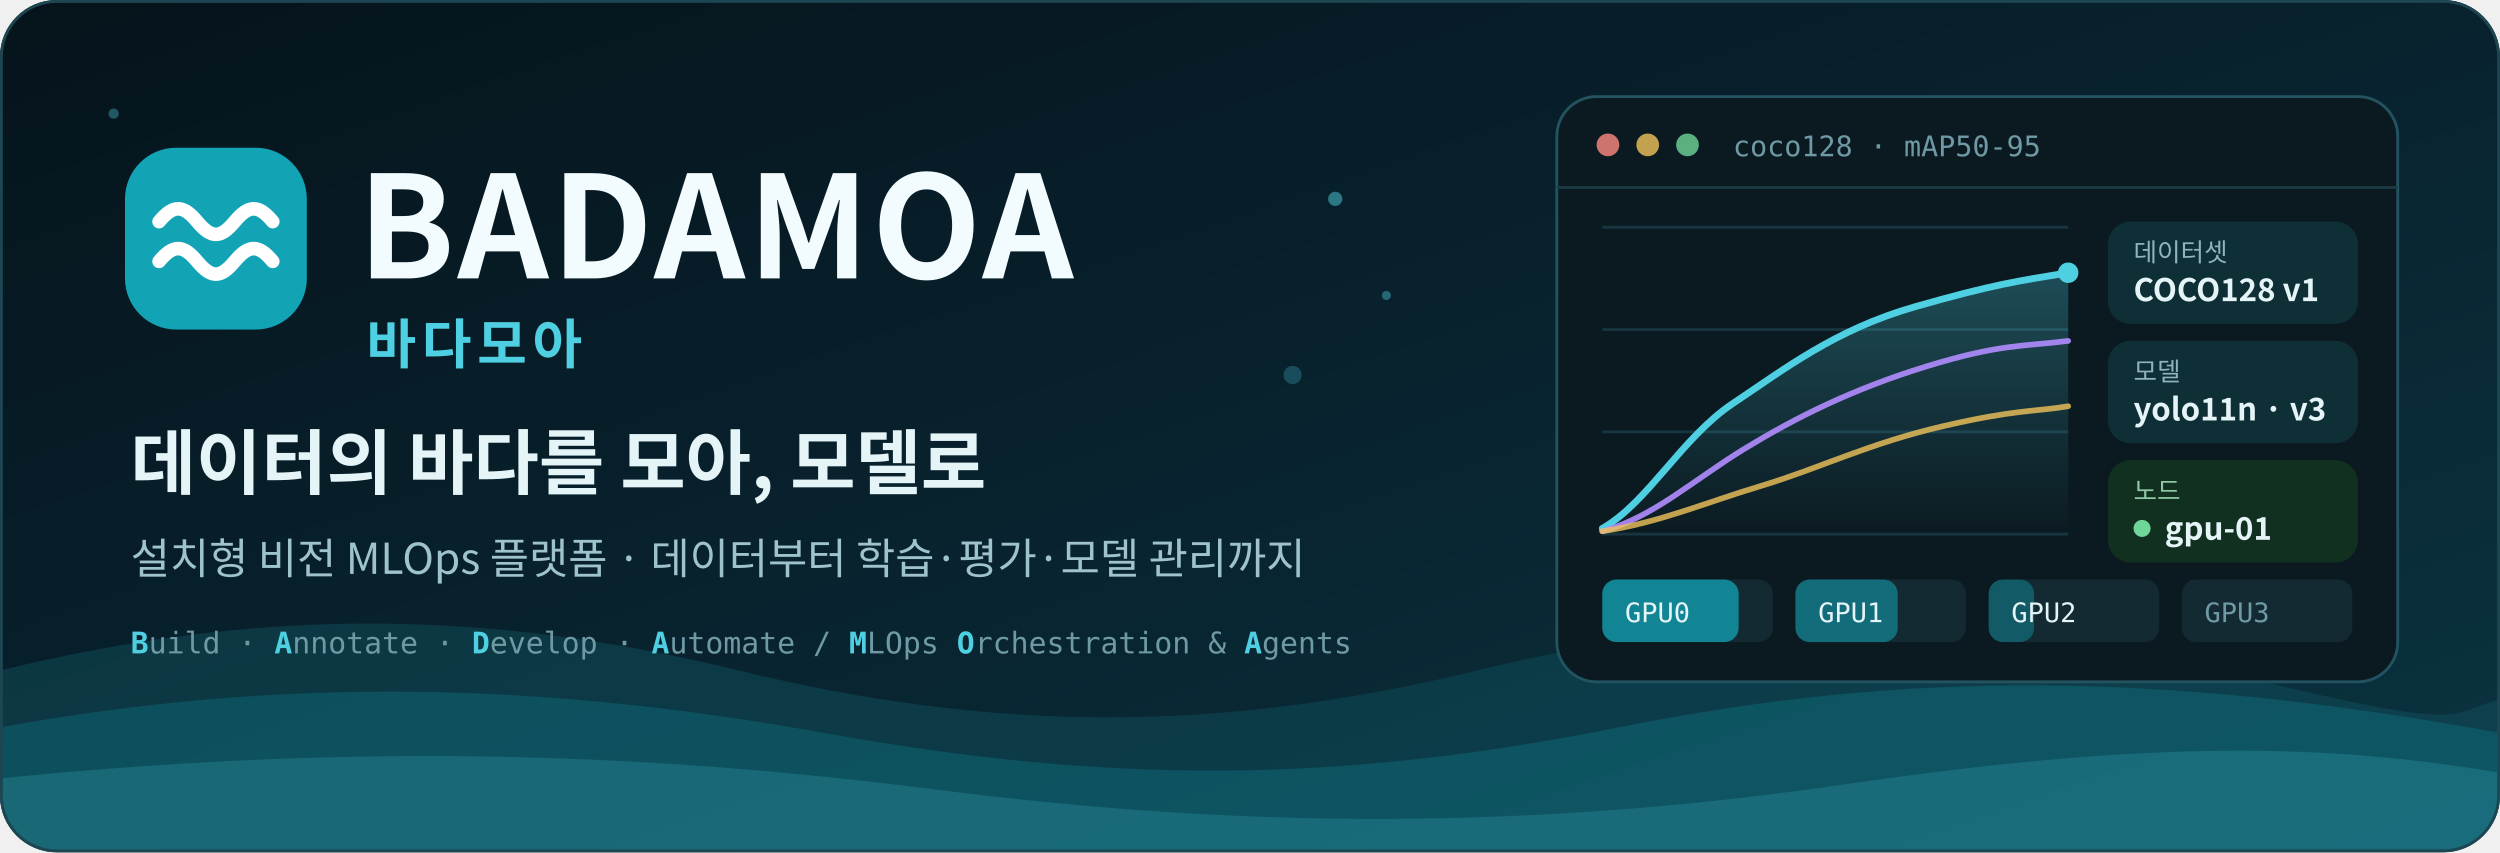
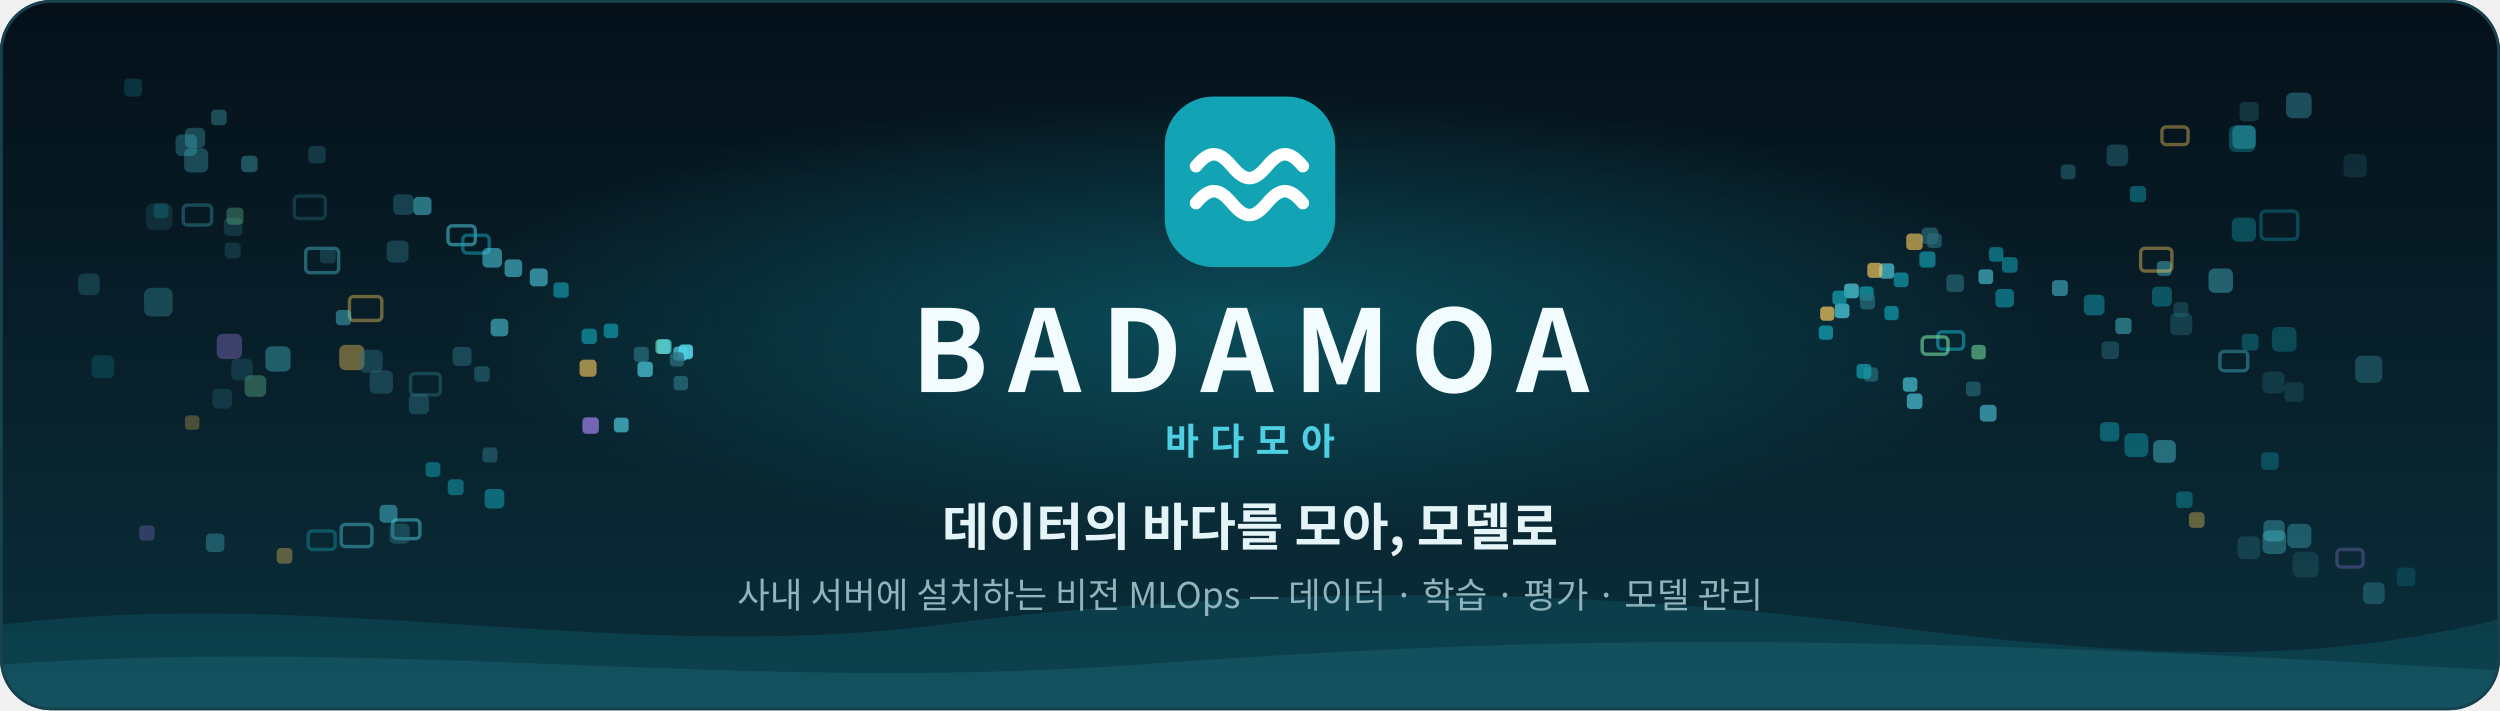
- <svg xmlns="http://www.w3.org/2000/svg" width="880" height="300" viewBox="0 0 880 300" role="img" aria-label="BADAMOA 바다모아 — 데이터의 바다를 모아, 모델로">
+ <svg xmlns="http://www.w3.org/2000/svg" width="880" height="250" viewBox="0 0 880 250" role="img" aria-label="BADAMOA 바다모아 — 데이터의 바다를 모아, 모델로">
  <defs>
-     <linearGradient id="sea" x1="0" y1="0" x2="1" y2="1">
-       <stop offset="0" stop-color="#06131b" />
-       <stop offset="0.55" stop-color="#082430" />
-       <stop offset="1" stop-color="#0b3441" />
+     <linearGradient id="sea" x1="0" y1="0" x2="0" y2="1">
+       <stop offset="0" stop-color="#051019" />
+       <stop offset="1" stop-color="#0a2f3b" />
    </linearGradient>
-     <linearGradient id="glow" x1="0" y1="0" x2="0" y2="1">
-       <stop offset="0" stop-color="#4fd0e2" stop-opacity="0.35" />
-       <stop offset="1" stop-color="#4fd0e2" stop-opacity="0" />
-     </linearGradient>
-     <linearGradient id="curveFill" x1="0" y1="0" x2="0" y2="1">
-       <stop offset="0" stop-color="#4fd0e2" stop-opacity="0.28" />
-       <stop offset="1" stop-color="#4fd0e2" stop-opacity="0" />
-     </linearGradient>
-     <clipPath id="card">
-       <rect width="880" height="300" rx="20" />
+     <radialGradient id="glow" cx="0.5" cy="0.45" r="0.32">
+       <stop offset="0" stop-color="#12a3b5" stop-opacity="0.35" />
+       <stop offset="1" stop-color="#12a3b5" stop-opacity="0" />
+     </radialGradient>
+     <clipPath id="c">
+       <rect width="880" height="250" rx="18" />
    </clipPath>
-     <style>
-       .ko { font-family: "Pretendard", "Apple SD Gothic Neo", "Malgun Gothic", "Noto Sans KR", "Noto Sans CJK KR", sans-serif; }
-       .mono { font-family: "JetBrains Mono", "Cascadia Code", Consolas, "SFMono-Regular", monospace; }
-     </style>
  </defs>
-   <g clip-path="url(#card)">
-     <rect width="880" height="300" fill="url(#sea)" />
-     <path d="M0 236 C 90 214, 170 214, 260 236 S 430 258, 520 236 S 690 214, 780 236 S 860 252, 880 246 V300 H0 Z" fill="#0f4a57" opacity="0.55" />
-     <path d="M0 256 C 100 238, 190 240, 290 258 S 470 276, 570 256 S 760 236, 880 258 V300 H0 Z" fill="#12a3b5" opacity="0.22" />
-     <path d="M0 274 C 120 262, 220 264, 330 278 S 540 292, 650 276 S 820 262, 880 272 V300 H0 Z" fill="#4fd0e2" opacity="0.18" />
-     <g fill="#4fd0e2">
-       <circle cx="470" cy="70" r="2.5" opacity="0.5" />
-       <circle cx="488" cy="104" r="1.6" opacity="0.4" />
-       <circle cx="455" cy="132" r="3.2" opacity="0.25" />
-       <circle cx="40" cy="40" r="1.8" opacity="0.35" />
-     </g>
+   <g clip-path="url(#c)">
+     <rect width="880" height="250" fill="url(#sea)" />
+     <rect width="880" height="250" fill="url(#glow)" />
+     <rect x="103.6" y="69.0" width="10.9" height="7.9" rx="1.5" fill="none" stroke="#2a6f7d" stroke-width="1.2" opacity="0.38" />
+     <rect x="157.6" y="168.7" width="5.6" height="5.6" rx="1.4" fill="#12a3b5" opacity="0.52" />
+     <rect x="50.7" y="101.3" width="10.1" height="10.1" rx="2.5" fill="#4fd0e2" opacity="0.24" />
+     <rect x="157.7" y="79.5" width="9.6" height="6.6" rx="1.5" fill="none" stroke="#4fd0e2" stroke-width="1.2" opacity="0.52" />
+     <rect x="212.5" y="113.9" width="5.1" height="5.1" rx="1.3" fill="#12a3b5" opacity="0.66" />
+     <rect x="177.6" y="91.3" width="6.2" height="6.2" rx="1.5" fill="#4fd0e2" opacity="0.57" />
+     <rect x="43.7" y="27.7" width="6.3" height="6.3" rx="1.6" fill="#12a3b5" opacity="0.23" />
+     <rect x="133.6" y="177.7" width="6.3" height="6.3" rx="1.6" fill="#4fd0e2" opacity="0.46" />
+     <rect x="86.1" y="132.1" width="7.6" height="7.6" rx="1.9" fill="#6fd69a" opacity="0.33" />
+     <rect x="162.9" y="82.8" width="9.3" height="6.3" rx="1.5" fill="none" stroke="#12a3b5" stroke-width="1.2" opacity="0.53" />
+     <rect x="138.4" y="68.4" width="7.2" height="7.2" rx="1.8" fill="#2a6f7d" opacity="0.47" />
+     <rect x="204.7" y="115.7" width="5.4" height="5.4" rx="1.4" fill="#12a3b5" opacity="0.64" />
+     <rect x="51.4" y="71.6" width="9.3" height="9.3" rx="2.3" fill="#2a6f7d" opacity="0.25" />
+     <rect x="170.6" y="172.1" width="6.9" height="6.9" rx="1.7" fill="#12a3b5" opacity="0.55" />
+     <rect x="108.5" y="186.9" width="9.5" height="6.5" rx="1.5" fill="none" stroke="#12a3b5" stroke-width="1.2" opacity="0.39" />
+     <rect x="194.8" y="99.4" width="5.4" height="5.4" rx="1.3" fill="#12a3b5" opacity="0.61" />
+     <rect x="130.1" y="130.4" width="8.2" height="8.2" rx="2.0" fill="#2a6f7d" opacity="0.45" />
+     <rect x="123.0" y="104.4" width="11.4" height="8.4" rx="1.5" fill="none" stroke="#f0c35a" stroke-width="1.2" opacity="0.43" />
+     <rect x="65.1" y="146.2" width="5.1" height="5.1" rx="1.3" fill="#f0c35a" opacity="0.28" />
+     <rect x="27.5" y="96.3" width="7.6" height="7.6" rx="1.9" fill="#4fd0e2" opacity="0.18" />
+     <rect x="143.9" y="138.7" width="7.1" height="7.1" rx="1.8" fill="#2a6f7d" opacity="0.48" />
+     <rect x="118.2" y="109.1" width="5.4" height="5.4" rx="1.4" fill="#4fd0e2" opacity="0.42" />
+     <rect x="237.0" y="122.0" width="5.0" height="5.0" rx="1.3" fill="#4fd0e2" opacity="0.72" />
+     <rect x="65.1" y="45.0" width="7.1" height="7.1" rx="1.8" fill="#4fd0e2" opacity="0.28" />
+     <rect x="64.5" y="72.2" width="10.0" height="7.0" rx="1.5" fill="none" stroke="#4fd0e2" stroke-width="1.2" opacity="0.28" />
+     <rect x="138.2" y="183.0" width="9.6" height="6.6" rx="1.5" fill="none" stroke="#4fd0e2" stroke-width="1.2" opacity="0.47" />
+     <rect x="107.6" y="87.4" width="11.6" height="8.6" rx="1.5" fill="none" stroke="#4fd0e2" stroke-width="1.2" opacity="0.39" />
+     <rect x="230.7" y="119.4" width="5.2" height="5.2" rx="1.3" fill="#6fd69a" opacity="0.71" />
+     <rect x="169.8" y="87.3" width="6.9" height="6.9" rx="1.7" fill="#4fd0e2" opacity="0.55" />
+     <rect x="81.4" y="126.3" width="7.6" height="7.6" rx="1.9" fill="#2a6f7d" opacity="0.32" />
+     <rect x="237.1" y="132.3" width="5.1" height="5.1" rx="1.3" fill="#2a6f7d" opacity="0.72" />
+     <rect x="76.3" y="117.5" width="8.9" height="8.9" rx="2.2" fill="#b18cff" opacity="0.31" />
+     <rect x="74.8" y="136.9" width="6.9" height="6.9" rx="1.7" fill="#2a6f7d" opacity="0.31" />
+     <rect x="231.3" y="119.5" width="5.1" height="5.1" rx="1.3" fill="#4fd0e2" opacity="0.71" />
+     <rect x="137.1" y="184.3" width="7.1" height="7.1" rx="1.8" fill="#2a6f7d" opacity="0.47" />
+     <rect x="169.8" y="157.5" width="5.3" height="5.3" rx="1.3" fill="#2a6f7d" opacity="0.55" />
+     <rect x="136.1" y="84.7" width="7.7" height="7.7" rx="1.9" fill="#2a6f7d" opacity="0.46" />
+     <rect x="120.1" y="184.6" width="10.8" height="7.8" rx="1.5" fill="none" stroke="#4fd0e2" stroke-width="1.2" opacity="0.42" />
+     <rect x="159.3" y="122.1" width="6.7" height="6.7" rx="1.7" fill="#2a6f7d" opacity="0.52" />
+     <rect x="172.7" y="112.2" width="6.2" height="6.2" rx="1.6" fill="#4fd0e2" opacity="0.56" />
+     <rect x="186.5" y="94.5" width="6.3" height="6.3" rx="1.6" fill="#4fd0e2" opacity="0.59" />
+     <rect x="78.8" y="76.6" width="6.5" height="6.5" rx="1.6" fill="#2a6f7d" opacity="0.32" />
+     <rect x="149.8" y="162.7" width="5.2" height="5.2" rx="1.3" fill="#12a3b5" opacity="0.50" />
+     <rect x="204.0" y="126.6" width="6.0" height="6.0" rx="1.5" fill="#f0c35a" opacity="0.64" />
+     <rect x="145.5" y="69.3" width="6.4" height="6.4" rx="1.6" fill="#4fd0e2" opacity="0.49" />
+     <rect x="64.8" y="52.2" width="8.5" height="8.5" rx="2.1" fill="#4fd0e2" opacity="0.28" />
+     <rect x="144.5" y="131.5" width="10.5" height="7.5" rx="1.5" fill="none" stroke="#2a6f7d" stroke-width="1.2" opacity="0.48" />
+     <rect x="74.3" y="38.6" width="5.5" height="5.5" rx="1.4" fill="#4fd0e2" opacity="0.30" />
+     <rect x="223.1" y="122.1" width="5.3" height="5.3" rx="1.3" fill="#2a6f7d" opacity="0.69" />
+     <rect x="93.4" y="121.9" width="8.9" height="8.9" rx="2.2" fill="#4fd0e2" opacity="0.35" />
+     <rect x="216.1" y="147.0" width="5.2" height="5.2" rx="1.3" fill="#4fd0e2" opacity="0.67" />
+     <rect x="61.8" y="47.3" width="7.6" height="7.6" rx="1.9" fill="#4fd0e2" opacity="0.27" />
+     <rect x="79.1" y="85.4" width="5.6" height="5.6" rx="1.4" fill="#2a6f7d" opacity="0.32" />
+     <rect x="112.6" y="87.1" width="5.6" height="5.6" rx="1.4" fill="#2a6f7d" opacity="0.40" />
+     <rect x="119.4" y="121.4" width="8.9" height="8.9" rx="2.2" fill="#f0c35a" opacity="0.42" />
+     <rect x="238.9" y="121.2" width="5.0" height="5.0" rx="1.3" fill="#4fd0e2" opacity="0.73" />
+     <rect x="32.2" y="125.1" width="8.0" height="8.0" rx="2.0" fill="#12a3b5" opacity="0.20" />
+     <rect x="97.4" y="192.9" width="5.5" height="5.5" rx="1.4" fill="#f0c35a" opacity="0.36" />
+     <rect x="54.1" y="71.6" width="5.2" height="5.2" rx="1.3" fill="#12a3b5" opacity="0.25" />
+     <rect x="205.0" y="146.9" width="5.8" height="5.8" rx="1.4" fill="#b18cff" opacity="0.64" />
+     <rect x="224.4" y="127.3" width="5.4" height="5.4" rx="1.3" fill="#4fd0e2" opacity="0.69" />
+     <rect x="72.5" y="187.8" width="6.5" height="6.5" rx="1.6" fill="#4fd0e2" opacity="0.30" />
+     <rect x="49.0" y="184.9" width="5.4" height="5.4" rx="1.4" fill="#b18cff" opacity="0.24" />
+     <rect x="238.9" y="121.5" width="5.0" height="5.0" rx="1.3" fill="#4fd0e2" opacity="0.73" />
+     <rect x="84.9" y="54.8" width="5.8" height="5.8" rx="1.5" fill="#4fd0e2" opacity="0.33" />
+     <rect x="166.9" y="128.9" width="5.5" height="5.5" rx="1.4" fill="#2a6f7d" opacity="0.54" />
+     <rect x="108.5" y="51.4" width="6.1" height="6.1" rx="1.5" fill="#2a6f7d" opacity="0.39" />
+     <rect x="235.8" y="124.0" width="5.0" height="5.0" rx="1.3" fill="#2a6f7d" opacity="0.72" />
+     <rect x="126.6" y="123.1" width="8.1" height="8.1" rx="2.0" fill="#2a6f7d" opacity="0.44" />
+     <rect x="79.7" y="73.1" width="6.0" height="6.0" rx="1.5" fill="#6fd69a" opacity="0.32" />
+     <rect x="759.2" y="91.9" width="5.2" height="5.2" rx="1.3" fill="#4fd0e2" opacity="0.42" />
+     <rect x="663.3" y="107.7" width="5.0" height="5.0" rx="1.3" fill="#12a3b5" opacity="0.67" />
+     <rect x="704.7" y="90.5" width="5.5" height="5.5" rx="1.4" fill="#12a3b5" opacity="0.56" />
+     <rect x="788.3" y="35.9" width="6.8" height="6.8" rx="1.7" fill="#2a6f7d" opacity="0.35" />
+     <rect x="843.7" y="199.8" width="6.5" height="6.5" rx="1.6" fill="#12a3b5" opacity="0.21" />
+     <rect x="744.6" y="111.9" width="5.7" height="5.7" rx="1.4" fill="#4fd0e2" opacity="0.46" />
+     <rect x="675.6" y="88.5" width="5.7" height="5.7" rx="1.4" fill="#12a3b5" opacity="0.64" />
+     <rect x="796.4" y="130.8" width="7.7" height="7.7" rx="1.9" fill="#2a6f7d" opacity="0.33" />
+     <rect x="682.1" y="116.8" width="9.1" height="6.1" rx="1.5" fill="none" stroke="#12a3b5" stroke-width="1.2" opacity="0.62" />
+     <rect x="693.9" y="121.4" width="5.1" height="5.1" rx="1.3" fill="#6fd69a" opacity="0.59" />
+     <rect x="692.0" y="134.3" width="5.2" height="5.2" rx="1.3" fill="#2a6f7d" opacity="0.60" />
+     <rect x="676.4" y="80.1" width="5.8" height="5.8" rx="1.5" fill="#2a6f7d" opacity="0.64" />
+     <rect x="700.1" y="87.0" width="5.1" height="5.1" rx="1.3" fill="#12a3b5" opacity="0.58" />
+     <rect x="765.1" y="106.4" width="5.2" height="5.2" rx="1.3" fill="#2a6f7d" opacity="0.41" />
+     <rect x="741.5" y="50.9" width="7.6" height="7.6" rx="1.9" fill="#2a6f7d" opacity="0.47" />
+     <rect x="829.0" y="125.2" width="9.6" height="9.6" rx="2.4" fill="#4fd0e2" opacity="0.24" />
+     <rect x="795.9" y="159.2" width="6.2" height="6.2" rx="1.5" fill="#12a3b5" opacity="0.33" />
+     <rect x="763.9" y="110.2" width="7.8" height="7.8" rx="1.9" fill="#2a6f7d" opacity="0.41" />
+     <rect x="804.1" y="134.6" width="6.8" height="6.8" rx="1.7" fill="#2a6f7d" opacity="0.31" />
+     <rect x="725.4" y="57.9" width="5.2" height="5.2" rx="1.3" fill="#2a6f7d" opacity="0.51" />
+     <rect x="799.7" y="115.1" width="8.7" height="8.7" rx="2.2" fill="#12a3b5" opacity="0.32" />
+     <rect x="822.6" y="193.4" width="9.2" height="6.2" rx="1.5" fill="none" stroke="#b18cff" stroke-width="1.2" opacity="0.26" />
+     <rect x="747.8" y="152.5" width="8.4" height="8.4" rx="2.1" fill="#12a3b5" opacity="0.45" />
+     <rect x="656.1" y="129.3" width="5.0" height="5.0" rx="1.3" fill="#2a6f7d" opacity="0.69" />
+     <rect x="649.1" y="99.8" width="5.2" height="5.2" rx="1.3" fill="#4fd0e2" opacity="0.71" />
+     <rect x="796.7" y="183.1" width="7.5" height="7.5" rx="1.9" fill="#4fd0e2" opacity="0.33" />
+     <rect x="702.4" y="101.7" width="6.5" height="6.5" rx="1.6" fill="#12a3b5" opacity="0.57" />
+     <rect x="671.0" y="82.2" width="5.8" height="5.8" rx="1.4" fill="#f0c35a" opacity="0.65" />
+     <rect x="804.7" y="32.6" width="9.0" height="9.0" rx="2.2" fill="#4fd0e2" opacity="0.31" />
+     <rect x="640.2" y="114.6" width="5.0" height="5.0" rx="1.3" fill="#12a3b5" opacity="0.73" />
+     <rect x="785.8" y="44.2" width="8.2" height="8.2" rx="2.0" fill="#4fd0e2" opacity="0.36" />
+     <rect x="789.1" y="117.5" width="5.9" height="5.9" rx="1.5" fill="#12a3b5" opacity="0.35" />
+     <rect x="676.6" y="118.6" width="9.1" height="6.1" rx="1.5" fill="none" stroke="#6fd69a" stroke-width="1.2" opacity="0.64" />
+     <rect x="831.8" y="205.0" width="7.6" height="7.6" rx="1.9" fill="#4fd0e2" opacity="0.24" />
+     <rect x="784.6" y="44.1" width="9.4" height="9.4" rx="2.3" fill="#12a3b5" opacity="0.36" />
+     <rect x="785.6" y="76.6" width="8.5" height="8.5" rx="2.1" fill="#12a3b5" opacity="0.36" />
+     <rect x="781.4" y="123.7" width="9.8" height="6.8" rx="1.5" fill="none" stroke="#4fd0e2" stroke-width="1.2" opacity="0.37" />
+     <rect x="739.2" y="148.6" width="6.8" height="6.8" rx="1.7" fill="#12a3b5" opacity="0.48" />
+     <rect x="749.7" y="65.5" width="5.7" height="5.7" rx="1.4" fill="#12a3b5" opacity="0.45" />
+     <rect x="777.4" y="94.5" width="8.6" height="8.6" rx="2.2" fill="#4fd0e2" opacity="0.38" />
+     <rect x="757.5" y="100.9" width="7.0" height="7.0" rx="1.8" fill="#12a3b5" opacity="0.43" />
+     <rect x="739.7" y="120.2" width="6.2" height="6.2" rx="1.5" fill="#2a6f7d" opacity="0.47" />
+     <rect x="666.6" y="95.9" width="5.2" height="5.2" rx="1.3" fill="#12a3b5" opacity="0.66" />
+     <rect x="753.5" y="87.4" width="11.0" height="8.0" rx="1.5" fill="none" stroke="#f0c35a" stroke-width="1.2" opacity="0.44" />
+     <rect x="696.9" y="142.5" width="5.9" height="5.9" rx="1.5" fill="#4fd0e2" opacity="0.58" />
+     <rect x="653.5" y="128.1" width="5.2" height="5.2" rx="1.3" fill="#12a3b5" opacity="0.70" />
+     <rect x="824.9" y="54.2" width="8.2" height="8.2" rx="2.0" fill="#2a6f7d" opacity="0.25" />
+     <rect x="669.8" y="132.8" width="5.1" height="5.1" rx="1.3" fill="#4fd0e2" opacity="0.65" />
+     <rect x="796.4" y="186.7" width="8.3" height="8.3" rx="2.1" fill="#4fd0e2" opacity="0.33" />
+     <rect x="733.5" y="103.7" width="7.3" height="7.3" rx="1.8" fill="#12a3b5" opacity="0.49" />
+     <rect x="722.3" y="98.6" width="5.6" height="5.6" rx="1.4" fill="#4fd0e2" opacity="0.52" />
+     <rect x="640.7" y="107.9" width="5.0" height="5.0" rx="1.3" fill="#f0c35a" opacity="0.73" />
+     <rect x="795.9" y="74.3" width="12.9" height="9.9" rx="1.5" fill="none" stroke="#12a3b5" stroke-width="1.2" opacity="0.33" />
+     <rect x="805.1" y="184.4" width="8.5" height="8.5" rx="2.1" fill="#4fd0e2" opacity="0.31" />
+     <rect x="654.5" y="100.8" width="5.0" height="5.0" rx="1.3" fill="#12a3b5" opacity="0.69" />
+     <rect x="761.0" y="44.7" width="9.2" height="6.2" rx="1.5" fill="none" stroke="#f0c35a" stroke-width="1.2" opacity="0.42" />
+     <rect x="645.8" y="106.8" width="5.2" height="5.2" rx="1.3" fill="#4fd0e2" opacity="0.72" />
+     <rect x="661.4" y="92.7" width="5.4" height="5.4" rx="1.4" fill="#4fd0e2" opacity="0.67" />
+     <rect x="657.3" y="92.5" width="5.3" height="5.3" rx="1.3" fill="#f0c35a" opacity="0.69" />
+     <rect x="645.0" y="102.3" width="5.0" height="5.0" rx="1.3" fill="#12a3b5" opacity="0.72" />
+     <rect x="696.4" y="94.8" width="5.2" height="5.2" rx="1.3" fill="#4fd0e2" opacity="0.59" />
+     <rect x="807.0" y="194.2" width="9.1" height="9.1" rx="2.3" fill="#2a6f7d" opacity="0.30" />
+     <rect x="671.2" y="138.5" width="5.5" height="5.5" rx="1.4" fill="#4fd0e2" opacity="0.65" />
+     <rect x="770.5" y="180.3" width="5.5" height="5.5" rx="1.4" fill="#f0c35a" opacity="0.39" />
+     <rect x="685.1" y="96.6" width="6.2" height="6.2" rx="1.5" fill="#2a6f7d" opacity="0.61" />
+     <rect x="766.0" y="173.0" width="5.8" height="5.8" rx="1.4" fill="#12a3b5" opacity="0.41" />
+     <rect x="757.9" y="154.9" width="8.0" height="8.0" rx="2.0" fill="#4fd0e2" opacity="0.43" />
+     <rect x="678.3" y="82.1" width="5.2" height="5.2" rx="1.3" fill="#2a6f7d" opacity="0.63" />
+     <rect x="787.6" y="188.8" width="8.0" height="8.0" rx="2.0" fill="#2a6f7d" opacity="0.35" />
+     <rect x="654.7" y="103.6" width="5.3" height="5.3" rx="1.3" fill="#2a6f7d" opacity="0.69" />
+     <path d="M0 220 C 110 206, 220 234, 330 220 S 550 206, 660 220 S 820 232, 880 218 V250 H0 Z" fill="#12a3b5" opacity="0.16" />
+     <path d="M0 234 C 140 224, 260 244, 400 234 S 640 222, 880 236 V250 H0 Z" fill="#4fd0e2" opacity="0.12" />
  </g>
-   <rect x="0.5" y="0.5" width="879" height="299" rx="19.5" fill="none" stroke="#1d4652" />
-   <g transform="translate(44 52)">
-     <rect width="64" height="64" rx="18" fill="#12a3b5" />
-     <path d="M12 26c5-6 8.4-6 13.4 0s8.2 6 13.2 0 8.4-6 13.4 0M12 40c5-6 8.4-6 13.4 0s8.2 6 13.2 0 8.4-6 13.4 0" fill="none" stroke="#fff" stroke-width="4.8" stroke-linecap="round" />
+   <rect x="0.5" y="0.5" width="879" height="249" rx="17.5" fill="none" stroke="#17414d" />
+   <g transform="translate(410 34)">
+     <rect width="60" height="60" rx="17" fill="#12a3b5" />
+     <path d="M11 24.5c4.7-5.6 7.9-5.6 12.6 0s7.7 5.6 12.4 0 7.9-5.6 12.6 0M11 37.5c4.7-5.6 7.9-5.6 12.6 0s7.7 5.6 12.4 0 7.9-5.6 12.6 0" fill="none" stroke="#fff" stroke-width="4.4" stroke-linecap="round" />
  </g>
-   <text x="126" y="98" class="ko" font-size="50" font-weight="800" fill="#f2fbfd" letter-spacing="1">BADAMOA</text>
-   <text x="129" y="128" class="ko" font-size="19" font-weight="600" fill="#4fd0e2" letter-spacing="2">바다모아</text>
-   <text x="46" y="172" class="ko" font-size="25" font-weight="700" fill="#e4f4f7">데이터의 바다를 모아, 모델로</text>
-   <text x="46" y="202" class="ko" font-size="15" fill="#9fc3cc">설치형 비전 MLOps 플랫폼 · 데이터부터 학습·평가·모델 관리까지</text>
-   <text x="46" y="230" class="mono" font-size="10.5" fill="#6f9aa5">
-     <tspan fill="#4fd0e2" font-weight="700">B</tspan>uild · <tspan fill="#4fd0e2" font-weight="700">A</tspan>nnotate · <tspan fill="#4fd0e2" font-weight="700">D</tspan>evelop · <tspan fill="#4fd0e2" font-weight="700">A</tspan>utomate  /  <tspan fill="#4fd0e2" font-weight="700">M</tspan>LOps <tspan fill="#4fd0e2" font-weight="700">O</tspan>rchestration &amp; <tspan fill="#4fd0e2" font-weight="700">A</tspan>gents</text>
-   <g transform="translate(548 34)">
-     <rect width="296" height="206" rx="14" fill="#0b1a21" stroke="#235361" />
-     <circle cx="18" cy="17" r="4" fill="#ff8a80" opacity="0.8" />
-     <circle cx="32" cy="17" r="4" fill="#f0c35a" opacity="0.8" />
-     <circle cx="46" cy="17" r="4" fill="#6fd69a" opacity="0.8" />
-     <text x="62" y="21" class="mono" font-size="10" fill="#6f9aa5">coco128 · mAP50-95</text>
-     <line x1="0" y1="32" x2="296" y2="32" stroke="#1b3a44" />
-     <g transform="translate(16 46)">
-       <g stroke="#173540" stroke-width="1">
-         <line x1="0" y1="0" x2="164" y2="0" />
-         <line x1="0" y1="36" x2="164" y2="36" />
-         <line x1="0" y1="72" x2="164" y2="72" />
-         <line x1="0" y1="108" x2="164" y2="108" />
-       </g>
-       <path d="M0 106 C 16 97, 28 74, 46 62 S 82 36, 110 28 S 146 19, 164 16 V108 H0 Z" fill="url(#curveFill)" />
-       <path d="M0 106 C 16 97, 28 74, 46 62 S 82 36, 110 28 S 146 19, 164 16" fill="none" stroke="#4fd0e2" stroke-width="2.4" stroke-linecap="round" />
-       <path d="M0 107 C 18 102, 32 89, 50 78 S 88 57, 114 49 S 148 42, 164 40" fill="none" stroke="#b18cff" stroke-width="2" stroke-linecap="round" opacity="0.9" />
-       <path d="M0 107 C 20 104, 36 97, 56 91 S 94 76, 120 70 S 152 65, 164 63" fill="none" stroke="#f0c35a" stroke-width="2" stroke-linecap="round" opacity="0.8" />
-       <circle cx="164" cy="16" r="3.6" fill="#4fd0e2" />
-     </g>
-     <g transform="translate(194 44)" class="ko">
-       <rect width="88" height="36" rx="8" fill="#0f2f37" />
-       <text x="9" y="14" font-size="9" fill="#8fb4bd">데이터셋</text>
-       <text x="9" y="28" font-size="11" font-weight="700" fill="#e4f4f7">COCO128 v1</text>
-       <rect y="42" width="88" height="36" rx="8" fill="#0f2f37" />
-       <text x="9" y="56" font-size="9" fill="#8fb4bd">모델</text>
-       <text x="9" y="70" font-size="11" font-weight="700" fill="#e4f4f7">yolo11n · v3</text>
-       <rect y="84" width="88" height="36" rx="8" fill="#12301f" />
-       <text x="9" y="98" font-size="9" fill="#8fc7a5">노드</text>
-       <circle cx="12" cy="108" r="3" fill="#6fd69a" />
-       <text x="20" y="112" font-size="11" font-weight="700" fill="#e4f4f7">gpu-01</text>
-     </g>
-     <g transform="translate(16 170)">
-       <rect width="60" height="22" rx="5" fill="#132a32" />
-       <rect width="48" height="22" rx="5" fill="#12a3b5" opacity="0.75" />
-       <rect x="68" width="60" height="22" rx="5" fill="#132a32" />
-       <rect x="68" width="36" height="22" rx="5" fill="#12a3b5" opacity="0.55" />
-       <rect x="136" width="60" height="22" rx="5" fill="#132a32" />
-       <rect x="136" width="16" height="22" rx="5" fill="#12a3b5" opacity="0.4" />
-       <rect x="204" width="60" height="22" rx="5" fill="#132a32" />
-       <text x="8" y="15" class="mono" font-size="9.5" fill="#e4f4f7">GPU0</text>
-       <text x="76" y="15" class="mono" font-size="9.5" fill="#e4f4f7">GPU1</text>
-       <text x="144" y="15" class="mono" font-size="9.5" fill="#e4f4f7">GPU2</text>
-       <text x="212" y="15" class="mono" font-size="9.5" fill="#6f9aa5">GPU3</text>
-     </g>
-   </g>
+   <text x="440" y="138" text-anchor="middle" font-family="&quot;Pretendard&quot;, &quot;Apple SD Gothic Neo&quot;, &quot;Malgun Gothic&quot;, &quot;Noto Sans KR&quot;, &quot;Noto Sans CJK KR&quot;, sans-serif" font-size="40" font-weight="800" fill="#f2fbfd" letter-spacing="7">BADAMOA</text>
+   <text x="440" y="160" text-anchor="middle" font-family="&quot;Pretendard&quot;, &quot;Apple SD Gothic Neo&quot;, &quot;Malgun Gothic&quot;, &quot;Noto Sans KR&quot;, &quot;Noto Sans CJK KR&quot;, sans-serif" font-size="13" font-weight="600" fill="#4fd0e2" letter-spacing="4">바다모아</text>
+   <text x="440" y="192" text-anchor="middle" font-family="&quot;Pretendard&quot;, &quot;Apple SD Gothic Neo&quot;, &quot;Malgun Gothic&quot;, &quot;Noto Sans KR&quot;, &quot;Noto Sans CJK KR&quot;, sans-serif" font-size="18" font-weight="700" fill="#e4f4f7">데이터의 바다를 모아, 모델로</text>
+   <text x="440" y="214" text-anchor="middle" font-family="&quot;Pretendard&quot;, &quot;Apple SD Gothic Neo&quot;, &quot;Malgun Gothic&quot;, &quot;Noto Sans KR&quot;, &quot;Noto Sans CJK KR&quot;, sans-serif" font-size="12.5" fill="#8fb4bd">사내 서버에 설치하는 비전 MLOps — 데이터 · 학습 · 평가 · 모델 관리</text>
</svg>
